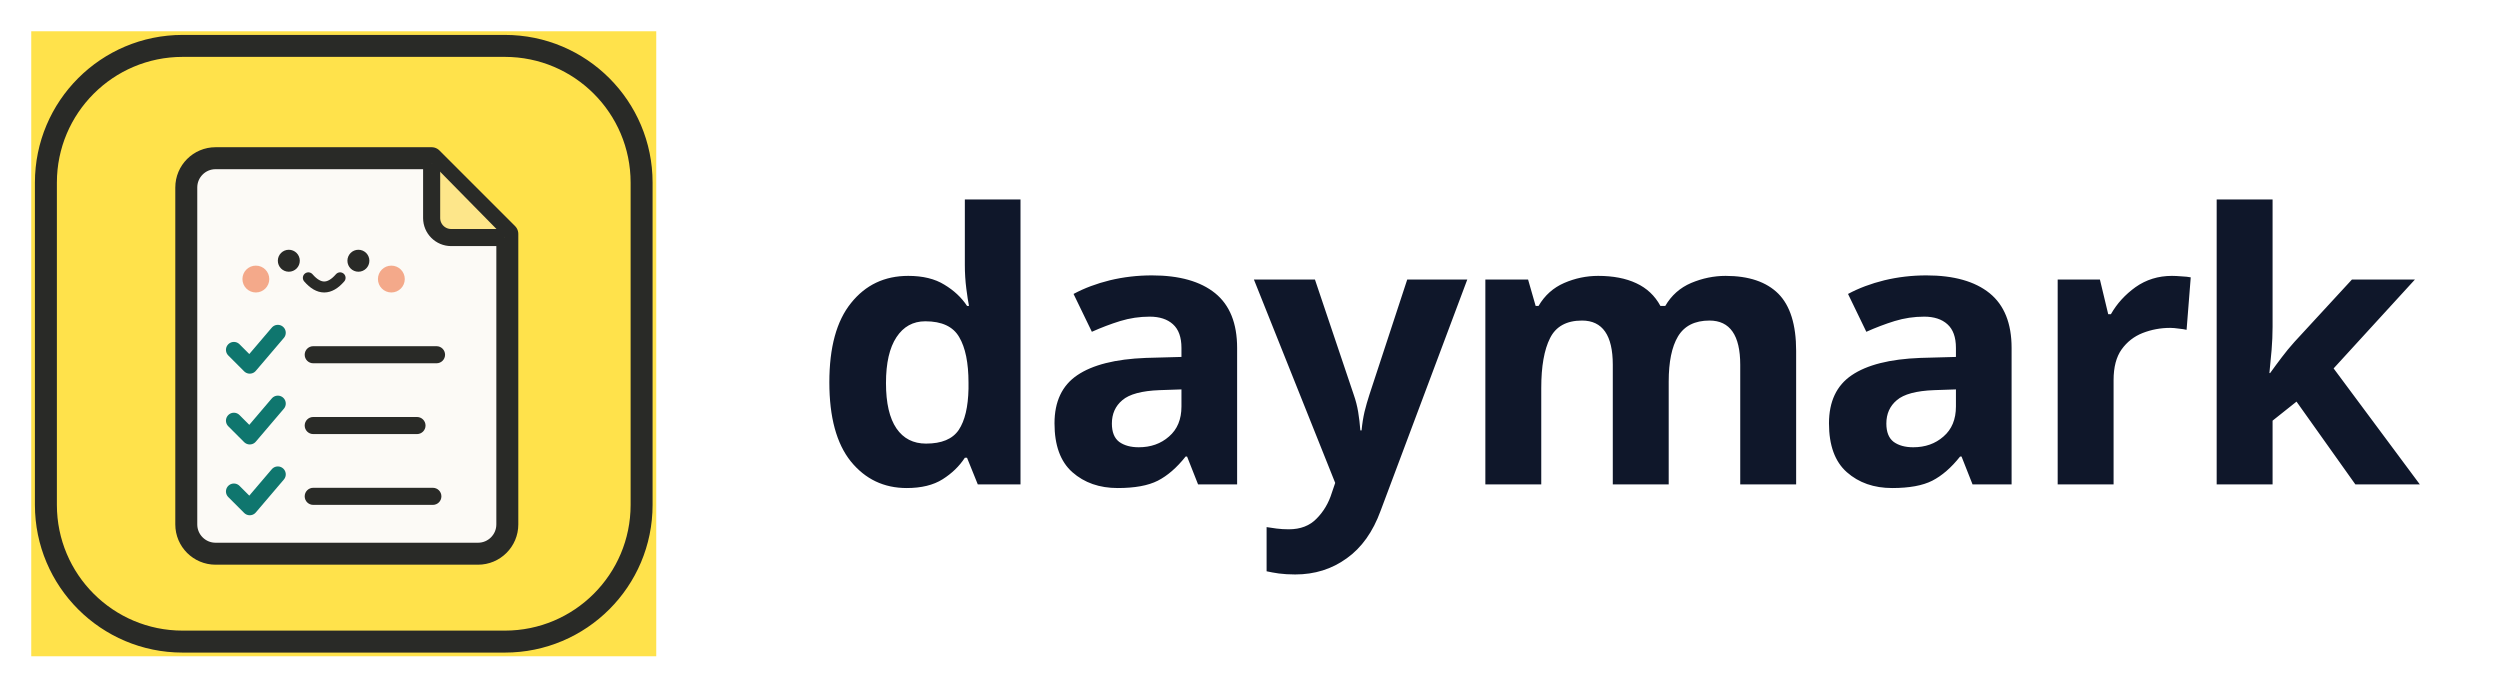
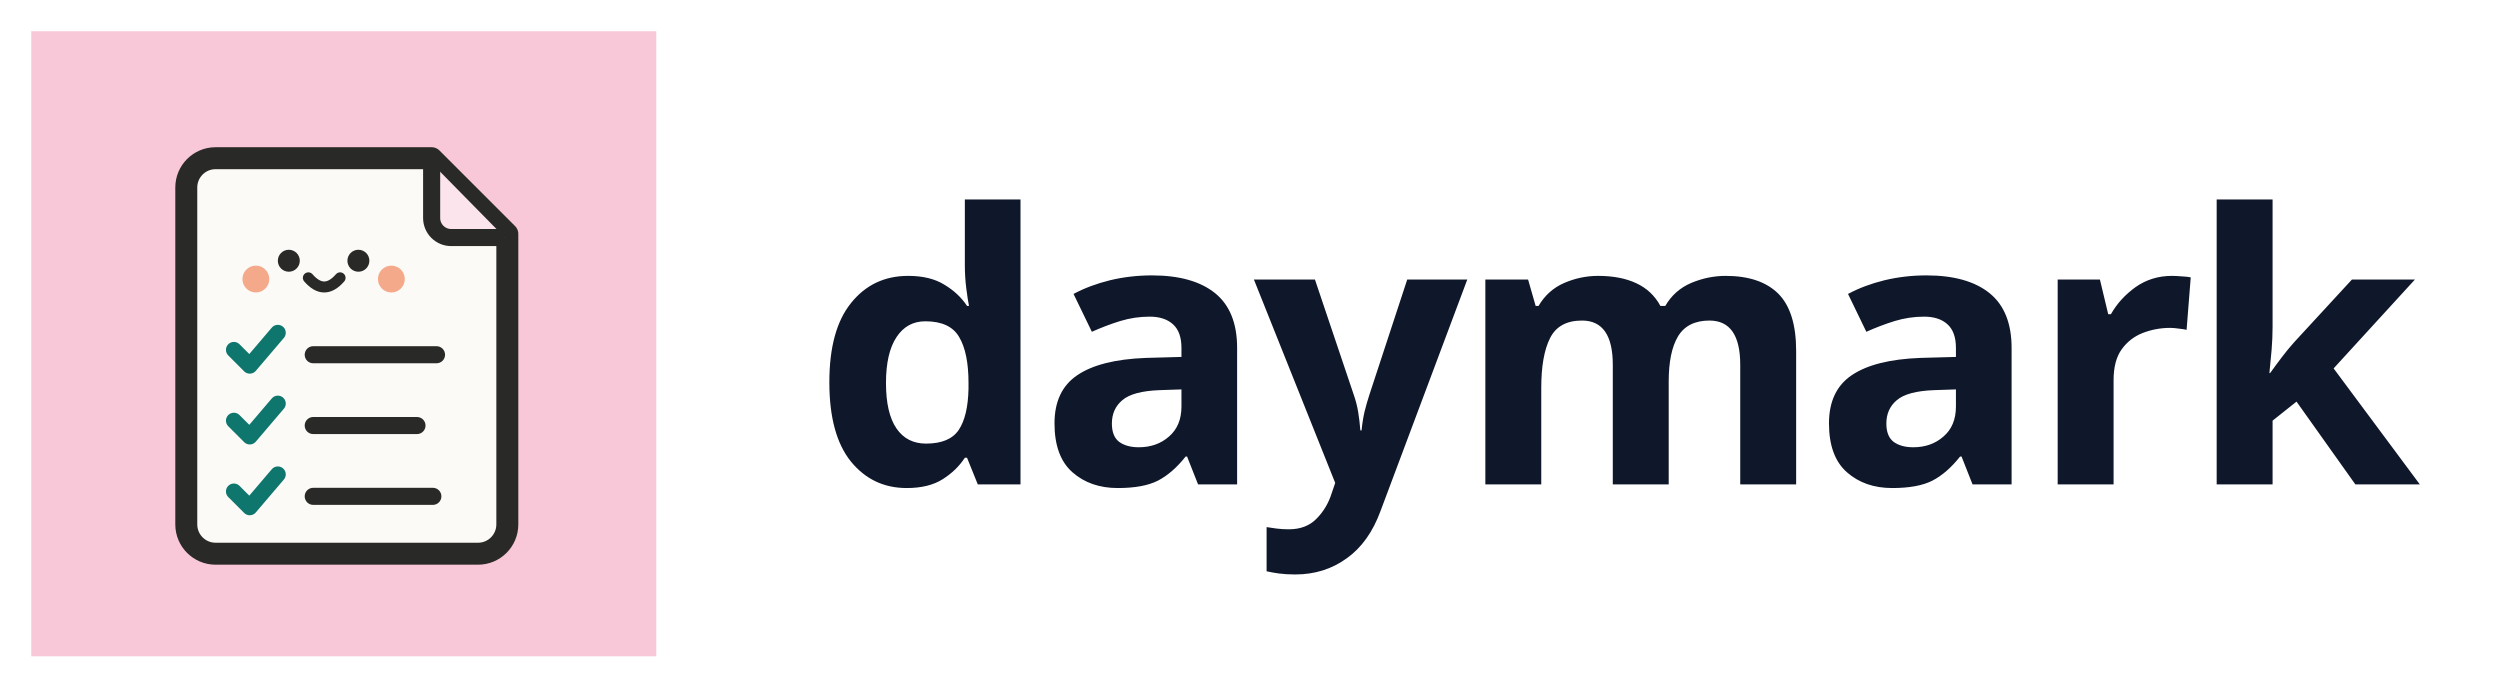
<svg xmlns="http://www.w3.org/2000/svg" viewBox="0 0 160 44" fill="none">
  <svg x="2" y="2" width="40" height="40" viewBox="0 0 512 512">
-     <rect width="512" height="512" fill="#FFE24B" />
-     <rect x="12" y="12" width="488" height="488" rx="112" fill="#FFE24B" stroke="#292A27" stroke-width="18" />
+     <rect width="512" height="512" fill="#F8C7D8" />
+     <rect x="12" y="12" width="488" height="488" rx="112" fill="#F8C7D8" />
    <path d="M151 104h177l62 62v238a24 24 0 0 1-24 24H151a24 24 0 0 1-24-24V128a24 24 0 0 1 24-24Z" fill="#FCFAF6" stroke="#292A27" stroke-width="18" stroke-linejoin="round" />
-     <path d="M328 108v45a16 16 0 0 0 16 16h44" fill="#FDE68A" stroke="#292A27" stroke-width="14" stroke-linejoin="round" />
+     <path d="M328 108v45a16 16 0 0 0 16 16h44" fill="#FBE4EC" stroke="#292A27" stroke-width="14" stroke-linejoin="round" />
    <g fill="#292A27">
      <circle cx="211" cy="188" r="9" />
      <circle cx="268" cy="188" r="9" />
    </g>
    <g fill="#F4A98A">
      <circle cx="184" cy="203" r="11" />
      <circle cx="295" cy="203" r="11" />
    </g>
    <path d="M227 202q13 15 26 0" fill="none" stroke="#292A27" stroke-width="9" stroke-linecap="round" />
    <g fill="none" stroke="#0F766E" stroke-linecap="round" stroke-linejoin="round">
      <path d="m166 261 13 13 23-27" stroke-width="13" />
      <path d="m166 319 13 13 23-27" stroke-width="13" />
      <path d="m166 377 13 13 23-27" stroke-width="13" />
    </g>
    <g fill="#292A27">
      <rect x="224" y="258" width="115" height="14" rx="7" />
      <rect x="224" y="316" width="99" height="14" rx="7" />
      <rect x="224" y="374" width="112" height="14" rx="7" />
    </g>
  </svg>
  <text x="52" y="31" font-family="'Plus Jakarta Sans Variable', system-ui, sans-serif" font-size="24" font-weight="800" fill="#0F172A" letter-spacing="-0.03em">daymark</text>
</svg>
